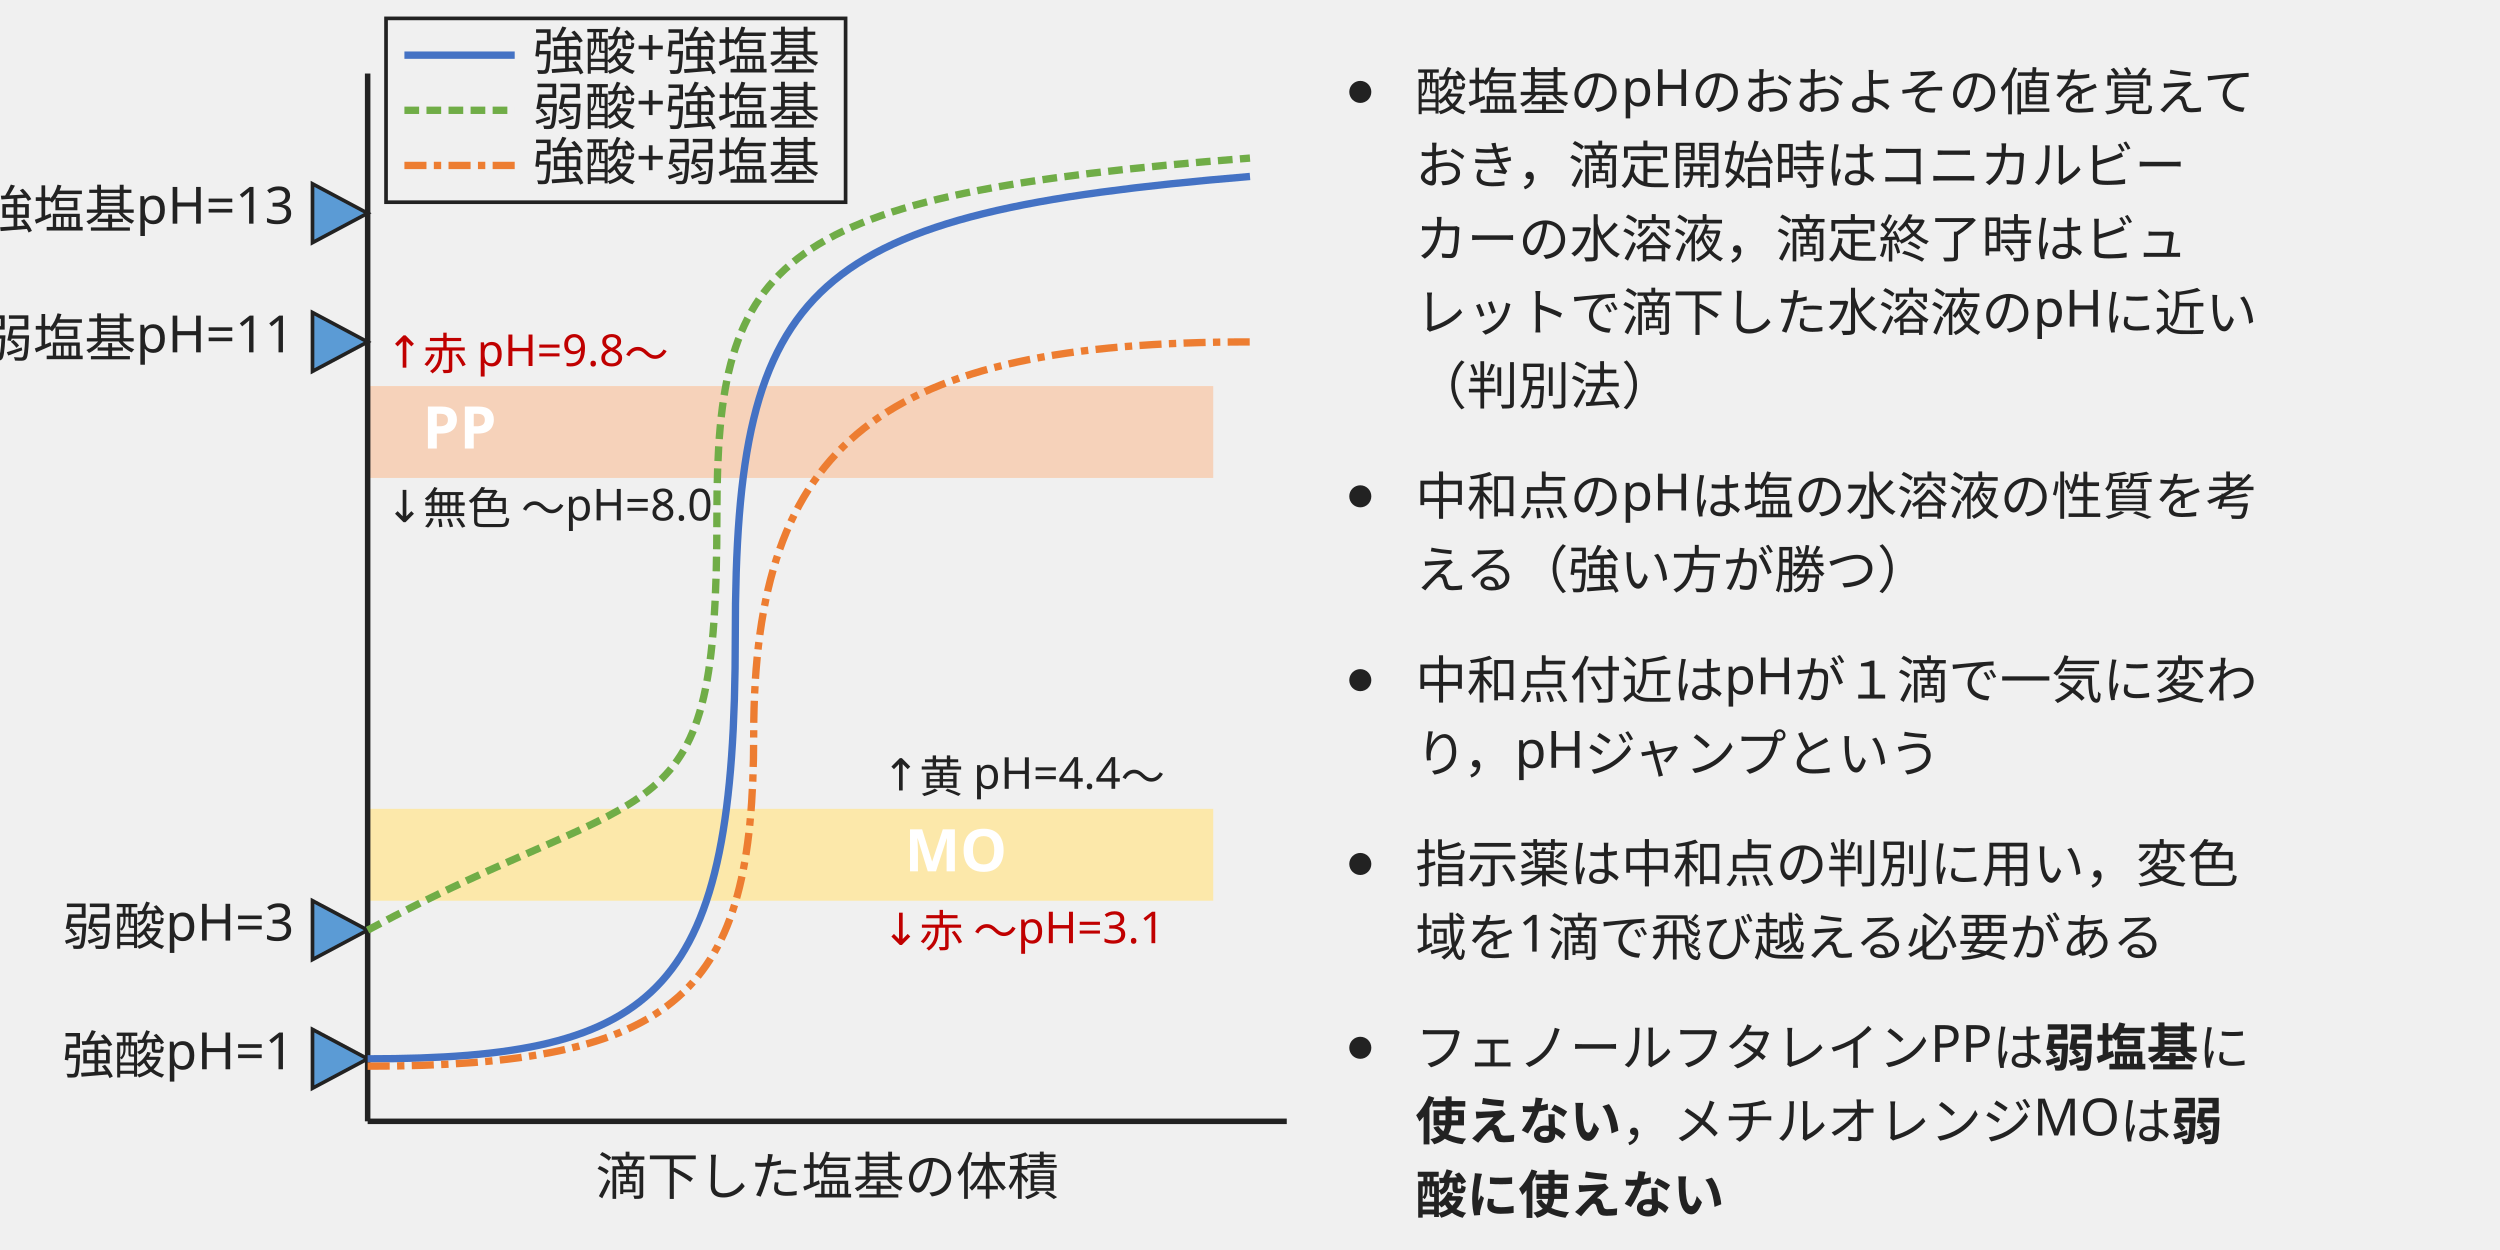
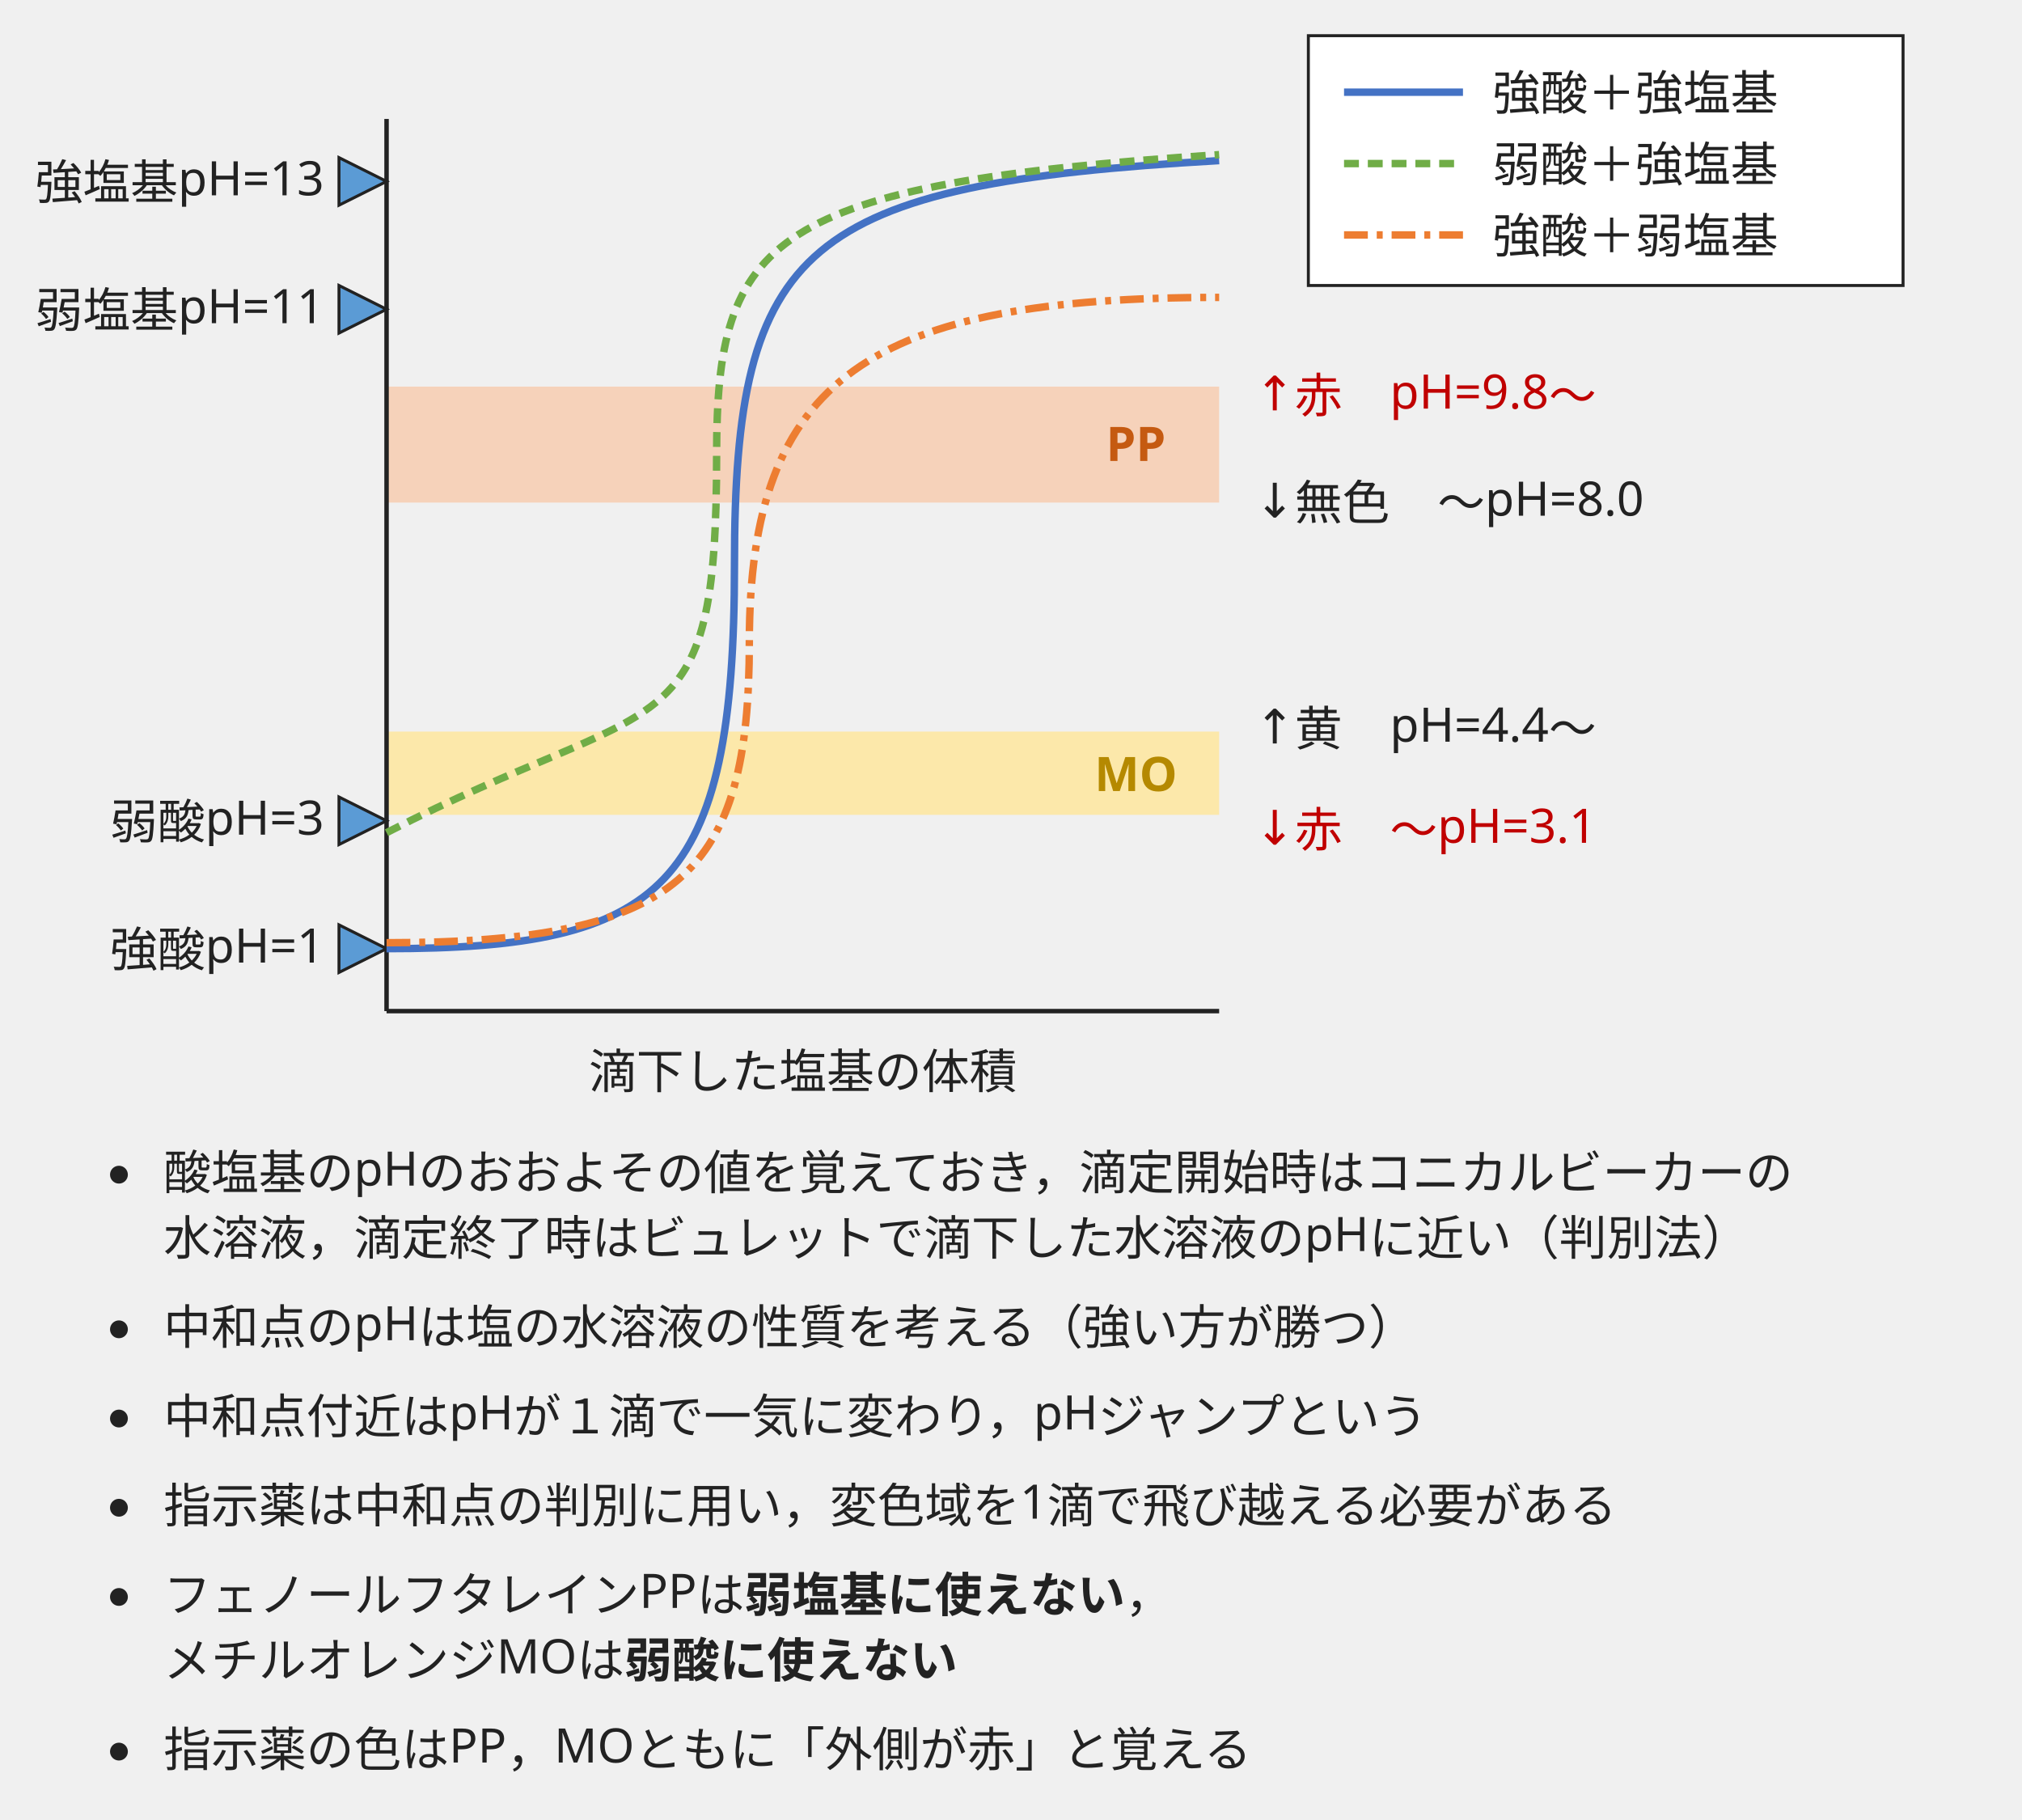
- <svg xmlns="http://www.w3.org/2000/svg" width="680" height="340" viewBox="0 0 680 340" role="img">
+ <svg xmlns="http://www.w3.org/2000/svg" width="680" height="612" viewBox="0 0 680 612" role="img">
  <style>
-     text { font-family: system-ui, sans-serif; fill: #222; font-size: 14px; }
+     text { font-family: system-ui, sans-serif; fill: #222; font-size: 16px; }
    .axis { stroke: #222; stroke-width: 1.5; }
    .markerTriangle { fill: #5b9bd5; stroke: #222; stroke-width: 1; }
-     .curveBlue { fill: none; stroke: #4472c4; stroke-width: 2; }
-     .curveGreen { fill: none; stroke: #70ad47; stroke-width: 2; stroke-dasharray: 4 2; }
-     .curveOrange { fill: none; stroke: #ed7d31; stroke-width: 2; stroke-dasharray: 6 2 2 2; }
-     .legendBox { fill: none; stroke: #222; stroke-width: 1; }
+     .curveBlue { fill: none; stroke: #4472c4; stroke-width: 2.5; }
+     .curveGreen { fill: none; stroke: #70ad47; stroke-width: 2.5; stroke-dasharray: 5 3; }
+     .curveOrange { fill: none; stroke: #ed7d31; stroke-width: 2.5; stroke-dasharray: 8 3 2 3; }
+     .legendBox { fill: #fff; stroke: #222; stroke-width: 1; }
    .ppArea { fill: #f8cbad; opacity: 0.8; }
    .moArea { fill: #ffe699; opacity: 0.8; }
-     .textRed { fill: #c00000; font-size: 12px; }
-     .textBlack { fill: #222; font-size: 12px; }
-     .indicatorText { fill: #fff; font-size: 16px; font-weight: bold; text-anchor: middle; }
-     .wtext { fill: #fff; }
-     .rightText { font-size: 14px; }
+     .textRed { fill: #c00000; }
+     .indicatorText { fill: #fff; font-weight: bold; text-anchor: middle; }
+     .ppLabel { fill: #c55a11; font-weight: bold; }
+     .moLabel { fill: #b58900; font-weight: bold; }
  </style>
-   <g transform="translate(100, 20)">
-     <rect class="ppArea" x="0" y="85" width="230" height="25" />
-     <rect class="moArea" x="0" y="200" width="230" height="25" />
-     <text x="5" y="80" class="textRed">↑赤 pH=9.8〜</text>
-     <text x="25" y="102" class="indicatorText">PP</text>
-     <text x="5" y="122" class="textBlack">↓無色 〜pH=8.0</text>
-     <text x="140" y="195" class="textBlack">↑黄 pH=4.4〜</text>
-     <text x="160" y="217" class="indicatorText">MO</text>
-     <text x="140" y="237" class="textRed">↓赤 〜pH=3.1</text>
-     <line class="axis" x1="0" y1="285" x2="250" y2="285" />
-     <line class="axis" x1="0" y1="0" x2="0" y2="285" />
-     <text x="125" y="305" text-anchor="middle">滴下した塩基の体積</text>
-     <polygon points="-15,30 0,38 -15,46" class="markerTriangle" />
-     <text x="-20" y="42" text-anchor="end" font-size="12">強塩基pH=13</text>
-     <polygon points="-15,65 0,73 -15,81" class="markerTriangle" />
-     <text x="-20" y="77" text-anchor="end" font-size="12">弱塩基pH=11</text>
-     <polygon points="-15,225 0,233 -15,241" class="markerTriangle" />
-     <text x="-20" y="237" text-anchor="end" font-size="12">弱酸pH=3</text>
-     <polygon points="-15,260 0,268 -15,276" class="markerTriangle" />
-     <text x="-20" y="272" text-anchor="end" font-size="12">強酸pH=1</text>
-     <path class="curveBlue" d="M 0 268 C 80 268, 100 250, 100 153 C 100 56, 120 38, 240 28" />
-     <path class="curveGreen" d="M 0 233 C 80 190, 95 210, 95 120 C 95 50, 110 33, 240 23" />
-     <path class="curveOrange" d="M 0 270 C 85 270, 105 250, 105 180 C 105 100, 140 73, 240 73" />
-     <rect class="legendBox" x="5" y="-15" width="125" height="50" fill="#fff" />
-     <line class="curveBlue" x1="10" y1="-5" x2="40" y2="-5" />
-     <text x="45" y="-1" font-size="12">強酸+強塩基</text>
-     <line class="curveGreen" x1="10" y1="10" x2="40" y2="10" />
-     <text x="45" y="14" font-size="12">弱酸+強塩基</text>
-     <line class="curveOrange" x1="10" y1="25" x2="40" y2="25" />
-     <text x="45" y="29" font-size="12">強酸+弱塩基</text>
+   <rect class="legendBox" x="440" y="12" width="200" height="84" />
+   <line class="curveBlue" x1="452" y1="31" x2="492" y2="31" />
+   <text x="502" y="37">強酸＋強塩基</text>
+   <line class="curveGreen" x1="452" y1="55" x2="492" y2="55" />
+   <text x="502" y="61">弱酸＋強塩基</text>
+   <line class="curveOrange" x1="452" y1="79" x2="492" y2="79" />
+   <text x="502" y="85">強酸＋弱塩基</text>
+   <g transform="translate(130, 40)">
+     <rect class="ppArea" x="0" y="90" width="280" height="39" />
+     <rect class="moArea" x="0" y="206" width="280" height="28" />
+     <text x="252" y="115" class="ppLabel" text-anchor="middle">PP</text>
+     <text x="252" y="226" class="moLabel" text-anchor="middle">MO</text>
+     <text x="292" y="98" class="textRed">↑赤　pH=9.8〜</text>
+     <text x="292" y="134">↓無色　〜pH=8.0</text>
+     <text x="292" y="210">↑黄　pH=4.4〜</text>
+     <text x="292" y="244" class="textRed">↓赤　〜pH=3.1</text>
+     <line class="axis" x1="0" y1="300" x2="280" y2="300" />
+     <line class="axis" x1="0" y1="0" x2="0" y2="300" />
+     <text x="140" y="326" text-anchor="middle">滴下した塩基の体積</text>
+     <polygon points="-16,13 0,21 -16,29" class="markerTriangle" />
+     <text x="-21" y="27" text-anchor="end">強塩基pH=13</text>
+     <polygon points="-16,56 0,64 -16,72" class="markerTriangle" />
+     <text x="-21" y="70" text-anchor="end">弱塩基pH=11</text>
+     <polygon points="-16,228 0,236 -16,244" class="markerTriangle" />
+     <text x="-21" y="242" text-anchor="end">弱酸pH=3</text>
+     <polygon points="-16,271 0,279 -16,287" class="markerTriangle" />
+     <text x="-21" y="285" text-anchor="end">強酸pH=1</text>
+     <path class="curveBlue" d="M 0 279 C 93 279, 117 259, 117 150 C 117 42, 140 22, 280 14" />
+     <path class="curveGreen" d="M 0 240 C 93 192, 111 214, 111 113 C 111 40, 128 22, 280 12" />
+     <path class="curveOrange" d="M 0 277 C 99 277, 122 254, 122 176 C 122 87, 163 60, 280 60" />
  </g>
-   <g transform="translate(360, 20)">
-     <circle cx="10" cy="5" r="3" fill="#222" />
-     <text x="25" y="10" class="rightText">酸塩基のpHのおおよその値を覚えて</text>
-     <text x="25" y="30" class="rightText">おき，滴定開始時はコニカルビー</text>
-     <text x="25" y="50" class="rightText">カーの水溶液，滴定終了時はビュ</text>
-     <text x="25" y="70" class="rightText">レットで滴下した水溶液のpHに近い</text>
-     <text x="25" y="90" class="rightText">（判別法）</text>
-     <circle cx="10" cy="115" r="3" fill="#222" />
-     <text x="25" y="120" class="rightText">中和点のpHは塩の水溶液の性質を考</text>
-     <text x="25" y="140" class="rightText">える（強い方が勝つ）</text>
-     <circle cx="10" cy="165" r="3" fill="#222" />
-     <text x="25" y="170" class="rightText">中和点付近はpHが１滴で一気に変わ</text>
-     <text x="25" y="190" class="rightText">り，pHジャンプという</text>
-     <circle cx="10" cy="215" r="3" fill="#222" />
-     <text x="25" y="220" class="rightText">指示薬は中和点の判別に用い，変色</text>
-     <text x="25" y="240" class="rightText">域を1滴で飛び越える必要がある</text>
-     <circle cx="10" cy="265" r="3" fill="#222" />
-     <text x="25" y="270" class="rightText">フェノールフタレインPPは<tspan font-weight="bold">弱塩基</tspan>に</text>
-     <text x="25" y="290" class="rightText">
-       <tspan font-weight="bold">使えない</tspan>，メチルオレンジMOは<tspan font-weight="bold">弱</tspan>
+   <g transform="translate(30, 400)">
+     <circle cx="10" cy="-5" r="3" fill="#222" />
+     <text x="25" y="0">酸塩基のpHのおおよその値を覚えておき，滴定開始時はコニカルビーカーの</text>
+     <text x="25" y="22">水溶液，滴定終了時はビュレットで滴下した水溶液のpHに近い（判別法）</text>
+     <circle cx="10" cy="47" r="3" fill="#222" />
+     <text x="25" y="52">中和点のpHは塩の水溶液の性質を考える（強い方が勝つ）</text>
+     <circle cx="10" cy="77" r="3" fill="#222" />
+     <text x="25" y="82">中和点付近はpHが１滴で一気に変わり，pHジャンプという</text>
+     <circle cx="10" cy="107" r="3" fill="#222" />
+     <text x="25" y="112">指示薬は中和点の判別に用い，変色域を1滴で飛び越える必要がある</text>
+     <circle cx="10" cy="137" r="3" fill="#222" />
+     <text x="25" y="142">フェノールフタレインPPは<tspan font-weight="bold">弱塩基に使えない</tspan>，</text>
+     <text x="25" y="164">メチルオレンジMOは<tspan font-weight="bold">弱酸に使えない</tspan>
    </text>
-     <text x="25" y="310" class="rightText">
-       <tspan font-weight="bold">酸に使えない</tspan>
-     </text>
-     <circle cx="10" cy="335" r="3" fill="#222" />
-     <text x="25" y="340" class="rightText">指示薬の色はPP，MOともに「外側</text>
-     <text x="25" y="360" class="rightText">が赤」と覚える</text>
+     <circle cx="10" cy="189" r="3" fill="#222" />
+     <text x="25" y="194">指示薬の色はPP，MOともに「外側が赤」と覚える</text>
  </g>
</svg>
